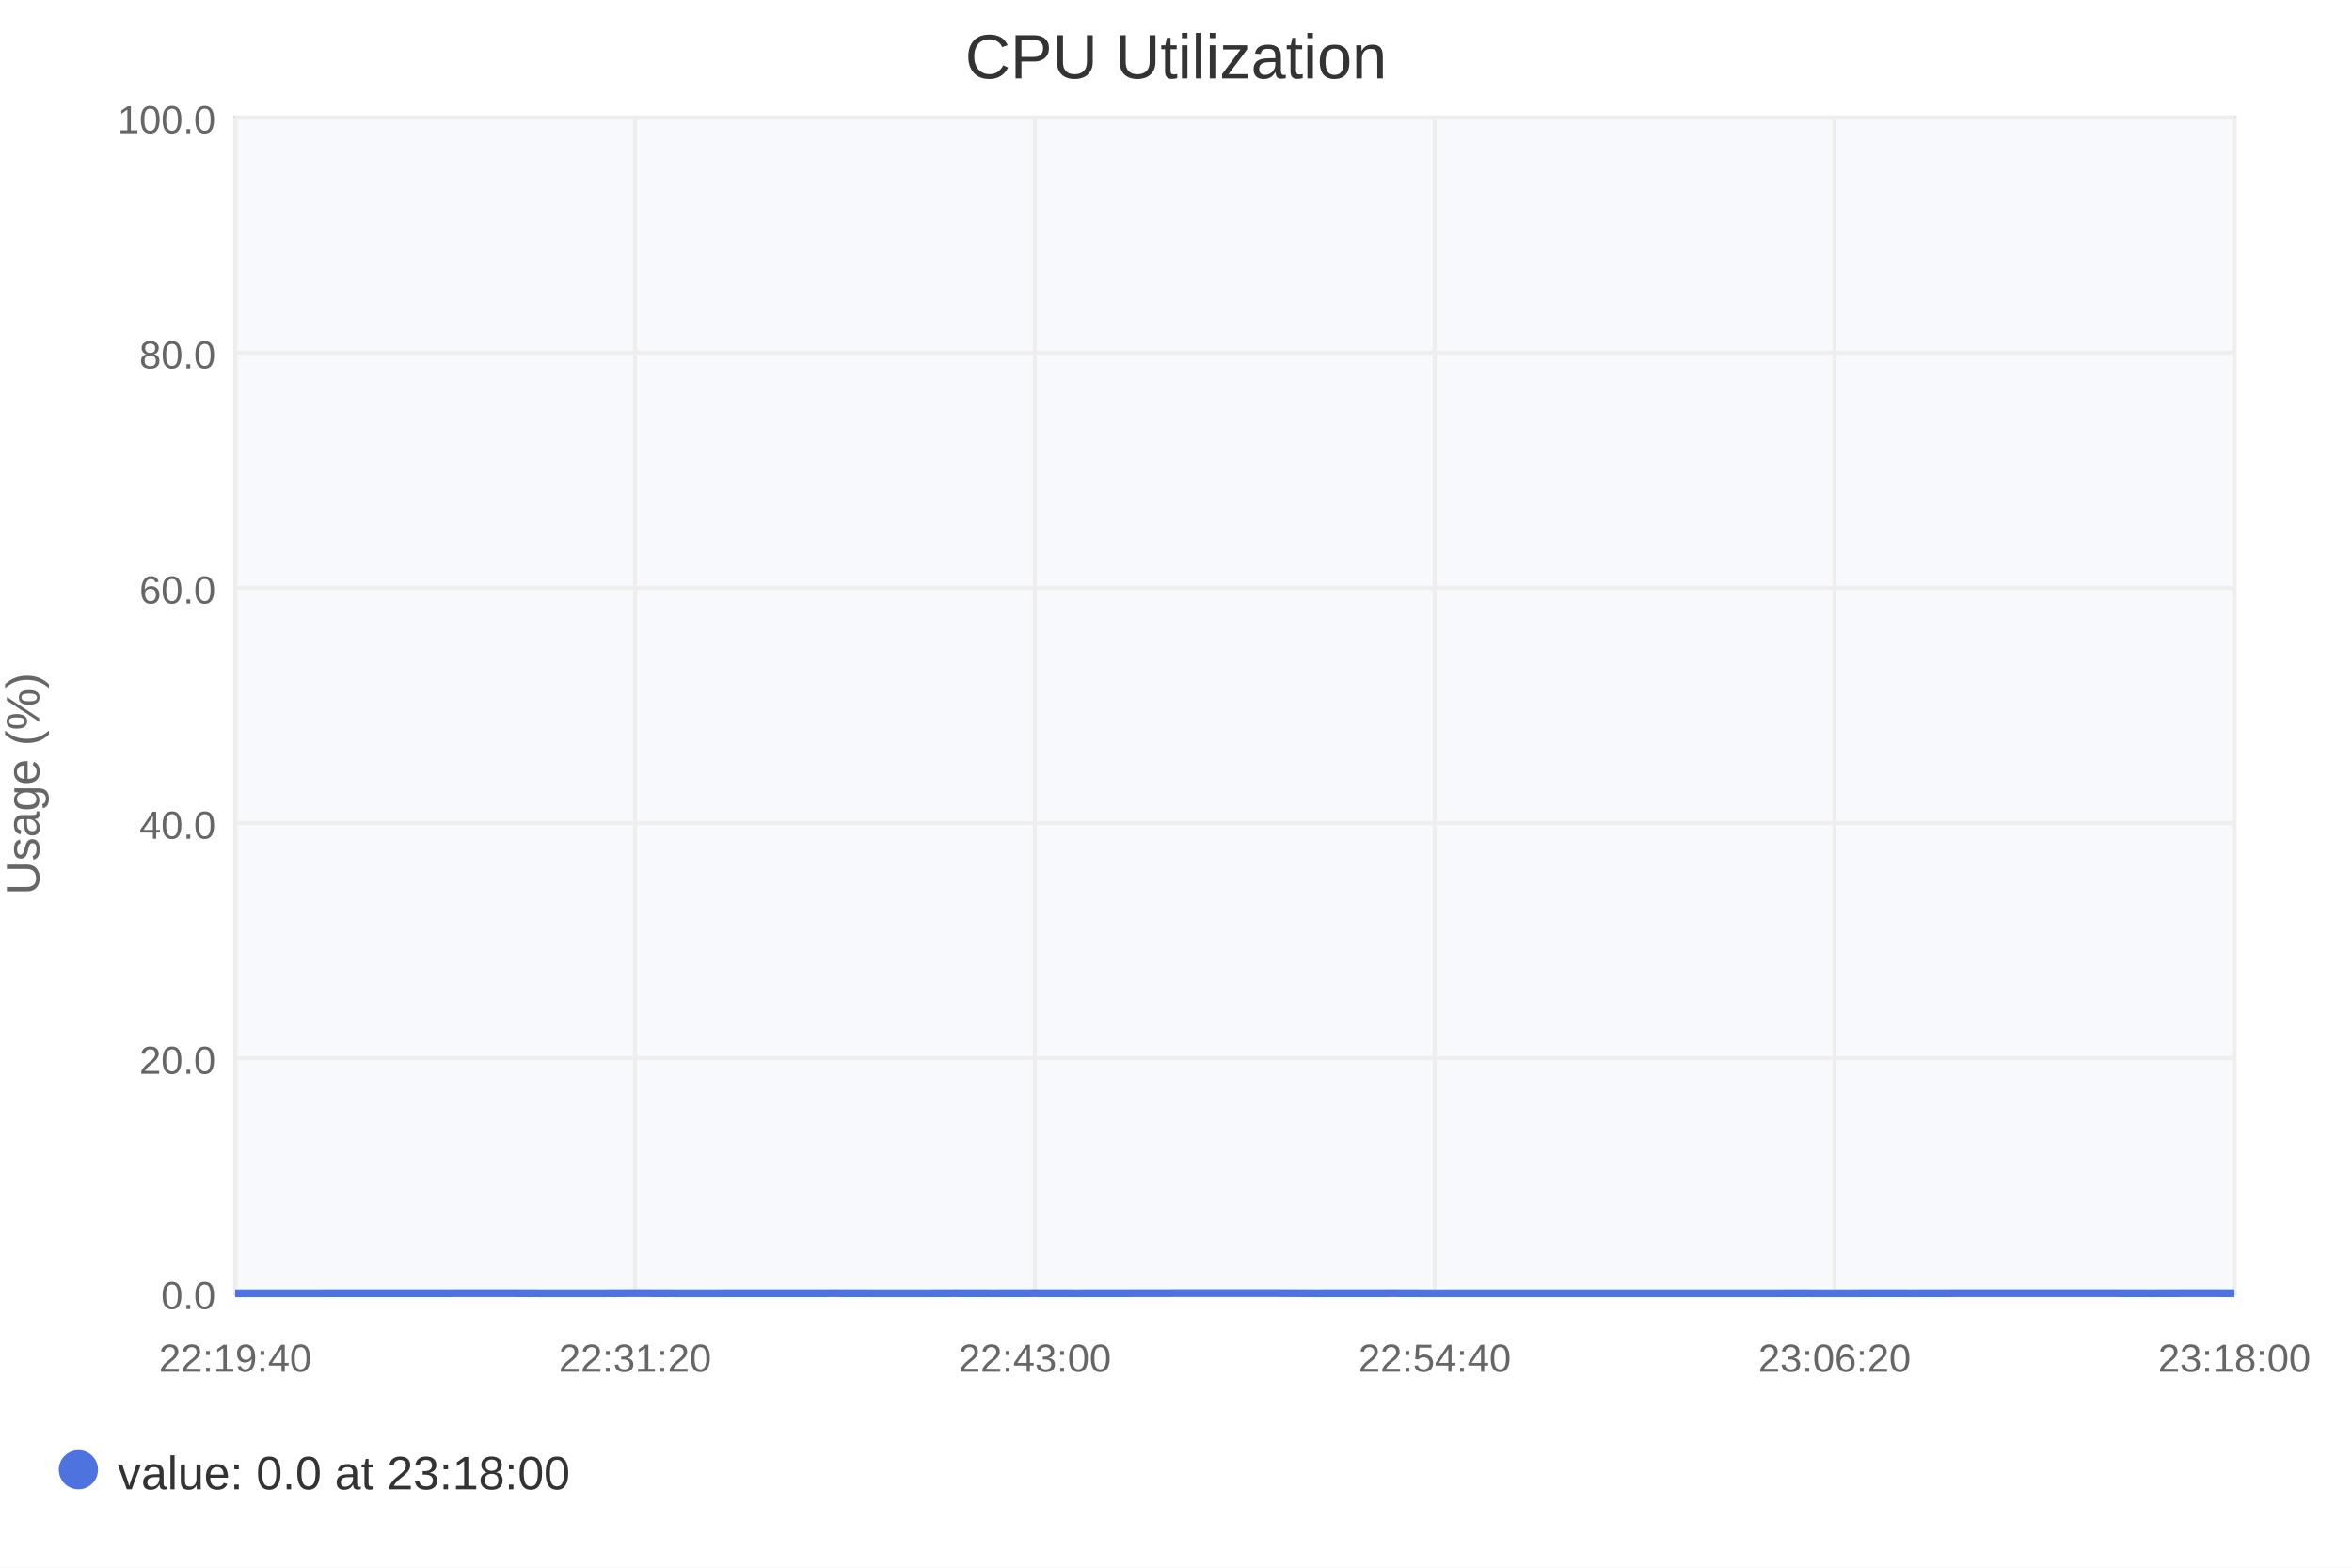
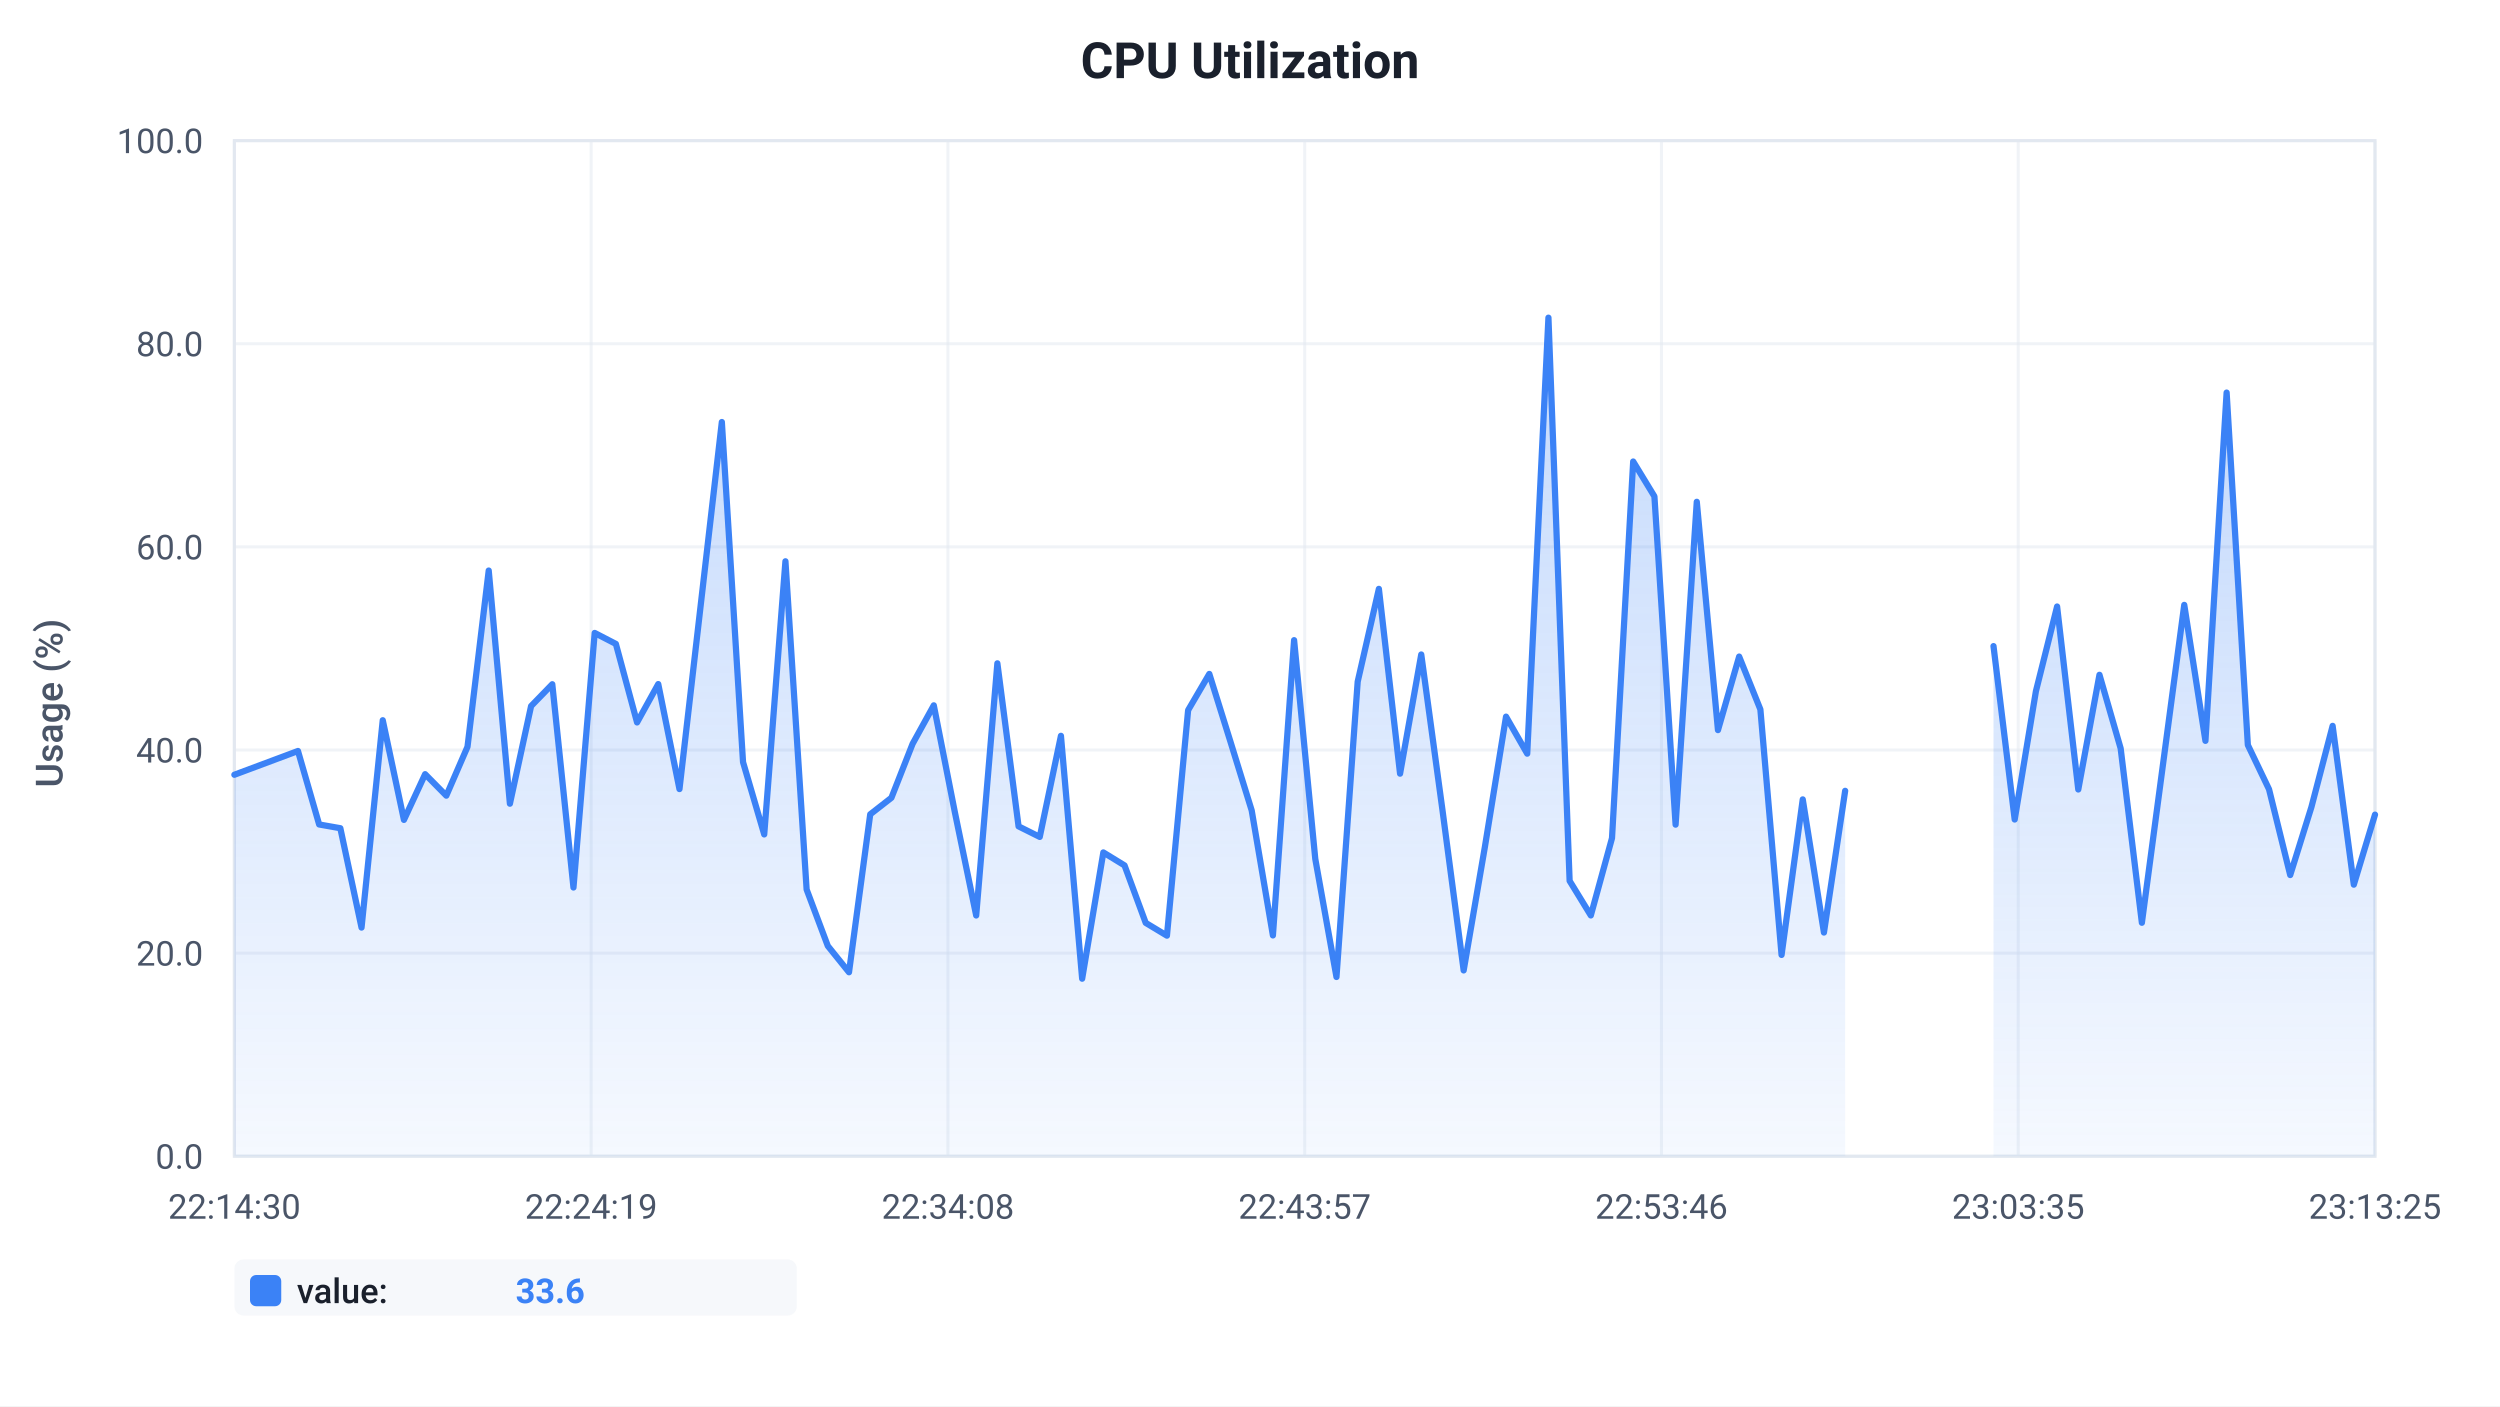
- <svg xmlns="http://www.w3.org/2000/svg" width="600" height="400" style="font-family: Arial, sans-serif;">
-   <rect width="600" height="400" fill="#ffffff" />
-   <g transform="translate(60,30)">
-     <rect width="510" height="300" fill="#f8f9fc" stroke="#ddd" />
-     <g stroke-width="1">
-       <line x1="0" y1="300" x2="510" y2="300" stroke="#eee" />
-       <text x="-5" y="304" text-anchor="end" font-size="10" fill="#666">0.0</text>
-       <line x1="0" y1="240" x2="510" y2="240" stroke="#eee" />
-       <text x="-5" y="244" text-anchor="end" font-size="10" fill="#666">20.0</text>
-       <line x1="0" y1="180" x2="510" y2="180" stroke="#eee" />
-       <text x="-5" y="184" text-anchor="end" font-size="10" fill="#666">40.0</text>
-       <line x1="0" y1="120" x2="510" y2="120" stroke="#eee" />
-       <text x="-5" y="124" text-anchor="end" font-size="10" fill="#666">60.0</text>
-       <line x1="0" y1="60" x2="510" y2="60" stroke="#eee" />
-       <text x="-5" y="64" text-anchor="end" font-size="10" fill="#666">80.0</text>
-       <line x1="0" y1="0" x2="510" y2="0" stroke="#eee" />
-       <text x="-5" y="4" text-anchor="end" font-size="10" fill="#666">100.0</text>
-     </g>
-     <g stroke-width="1">
-       <line x1="0" y1="0" x2="0" y2="300" stroke="#eee" />
-       <text x="0" y="320" text-anchor="middle" font-size="10" fill="#666">22:19:40</text>
-       <line x1="102" y1="0" x2="102" y2="300" stroke="#eee" />
-       <text x="102" y="320" text-anchor="middle" font-size="10" fill="#666">22:31:20</text>
-       <line x1="204" y1="0" x2="204" y2="300" stroke="#eee" />
-       <text x="204" y="320" text-anchor="middle" font-size="10" fill="#666">22:43:00</text>
-       <line x1="306" y1="0" x2="306" y2="300" stroke="#eee" />
-       <text x="306" y="320" text-anchor="middle" font-size="10" fill="#666">22:54:40</text>
-       <line x1="408" y1="0" x2="408" y2="300" stroke="#eee" />
-       <text x="408" y="320" text-anchor="middle" font-size="10" fill="#666">23:06:20</text>
-       <line x1="510" y1="0" x2="510" y2="300" stroke="#eee" />
-       <text x="510" y="320" text-anchor="middle" font-size="10" fill="#666">23:18:00</text>
-     </g>
-     <path d="M0.00,299.97 L10.20,299.97 L20.40,299.97 L30.60,299.96 L40.80,299.96 L51.00,299.96 L61.20,299.94 L71.40,299.95 L81.60,299.98 L91.80,299.98 L102.00,299.94 L112.20,299.97 L122.40,299.97 L132.60,299.96 L142.80,299.96 L153.00,299.95 L163.20,299.97 L173.40,299.98 L183.60,299.95 L193.80,299.97 L204.00,299.95 L214.20,299.97 L224.40,299.96 L234.60,299.94 L244.80,299.93 L255.00,299.92 L265.20,299.93 L275.40,299.97 L285.60,299.96 L295.80,299.95 L306.00,299.98 L316.20,299.97 L326.40,299.98 L336.60,299.98 L346.80,299.97 L357.00,299.97 L367.20,299.97 L377.40,299.97 L387.60,299.98 L397.80,299.96 L408.00,299.98 L418.20,299.96 L428.40,299.97 L438.60,299.95 L448.80,299.94 L459.00,299.95 L469.20,299.95 L479.40,299.95 L489.60,299.97 L499.80,299.94 L510.00,299.96" stroke="#4e73df" fill="none" stroke-width="2" stroke-linejoin="round" />
-     <circle id="point-value-0" cx="0.00" cy="299.97" r="5" fill="#4e73df" opacity="0" />
-     <circle id="point-value-1" cx="10.20" cy="299.97" r="5" fill="#4e73df" opacity="0" />
-     <circle id="point-value-2" cx="20.40" cy="299.97" r="5" fill="#4e73df" opacity="0" />
-     <circle id="point-value-3" cx="30.60" cy="299.96" r="5" fill="#4e73df" opacity="0" />
-     <circle id="point-value-4" cx="40.80" cy="299.96" r="5" fill="#4e73df" opacity="0" />
-     <circle id="point-value-5" cx="51.00" cy="299.96" r="5" fill="#4e73df" opacity="0" />
-     <circle id="point-value-6" cx="61.20" cy="299.94" r="5" fill="#4e73df" opacity="0" />
-     <circle id="point-value-7" cx="71.40" cy="299.95" r="5" fill="#4e73df" opacity="0" />
-     <circle id="point-value-8" cx="81.60" cy="299.98" r="5" fill="#4e73df" opacity="0" />
-     <circle id="point-value-9" cx="91.80" cy="299.98" r="5" fill="#4e73df" opacity="0" />
-     <circle id="point-value-10" cx="102.00" cy="299.94" r="5" fill="#4e73df" opacity="0" />
-     <circle id="point-value-11" cx="112.20" cy="299.97" r="5" fill="#4e73df" opacity="0" />
-     <circle id="point-value-12" cx="122.40" cy="299.97" r="5" fill="#4e73df" opacity="0" />
-     <circle id="point-value-13" cx="132.60" cy="299.96" r="5" fill="#4e73df" opacity="0" />
-     <circle id="point-value-14" cx="142.80" cy="299.96" r="5" fill="#4e73df" opacity="0" />
-     <circle id="point-value-15" cx="153.00" cy="299.95" r="5" fill="#4e73df" opacity="0" />
-     <circle id="point-value-16" cx="163.20" cy="299.97" r="5" fill="#4e73df" opacity="0" />
-     <circle id="point-value-17" cx="173.40" cy="299.98" r="5" fill="#4e73df" opacity="0" />
-     <circle id="point-value-18" cx="183.60" cy="299.95" r="5" fill="#4e73df" opacity="0" />
-     <circle id="point-value-19" cx="193.80" cy="299.97" r="5" fill="#4e73df" opacity="0" />
-     <circle id="point-value-20" cx="204.00" cy="299.95" r="5" fill="#4e73df" opacity="0" />
-     <circle id="point-value-21" cx="214.20" cy="299.97" r="5" fill="#4e73df" opacity="0" />
-     <circle id="point-value-22" cx="224.40" cy="299.96" r="5" fill="#4e73df" opacity="0" />
-     <circle id="point-value-23" cx="234.60" cy="299.94" r="5" fill="#4e73df" opacity="0" />
-     <circle id="point-value-24" cx="244.80" cy="299.93" r="5" fill="#4e73df" opacity="0" />
-     <circle id="point-value-25" cx="255.00" cy="299.92" r="5" fill="#4e73df" opacity="0" />
-     <circle id="point-value-26" cx="265.20" cy="299.93" r="5" fill="#4e73df" opacity="0" />
-     <circle id="point-value-27" cx="275.40" cy="299.97" r="5" fill="#4e73df" opacity="0" />
-     <circle id="point-value-28" cx="285.60" cy="299.96" r="5" fill="#4e73df" opacity="0" />
-     <circle id="point-value-29" cx="295.80" cy="299.95" r="5" fill="#4e73df" opacity="0" />
-     <circle id="point-value-30" cx="306.00" cy="299.98" r="5" fill="#4e73df" opacity="0" />
-     <circle id="point-value-31" cx="316.20" cy="299.97" r="5" fill="#4e73df" opacity="0" />
-     <circle id="point-value-32" cx="326.40" cy="299.98" r="5" fill="#4e73df" opacity="0" />
-     <circle id="point-value-33" cx="336.60" cy="299.98" r="5" fill="#4e73df" opacity="0" />
-     <circle id="point-value-34" cx="346.80" cy="299.97" r="5" fill="#4e73df" opacity="0" />
-     <circle id="point-value-35" cx="357.00" cy="299.97" r="5" fill="#4e73df" opacity="0" />
-     <circle id="point-value-36" cx="367.20" cy="299.97" r="5" fill="#4e73df" opacity="0" />
-     <circle id="point-value-37" cx="377.40" cy="299.97" r="5" fill="#4e73df" opacity="0" />
-     <circle id="point-value-38" cx="387.60" cy="299.98" r="5" fill="#4e73df" opacity="0" />
-     <circle id="point-value-39" cx="397.80" cy="299.96" r="5" fill="#4e73df" opacity="0" />
-     <circle id="point-value-40" cx="408.00" cy="299.98" r="5" fill="#4e73df" opacity="0" />
-     <circle id="point-value-41" cx="418.20" cy="299.96" r="5" fill="#4e73df" opacity="0" />
-     <circle id="point-value-42" cx="428.40" cy="299.97" r="5" fill="#4e73df" opacity="0" />
-     <circle id="point-value-43" cx="438.60" cy="299.95" r="5" fill="#4e73df" opacity="0" />
-     <circle id="point-value-44" cx="448.80" cy="299.94" r="5" fill="#4e73df" opacity="0" />
-     <circle id="point-value-45" cx="459.00" cy="299.95" r="5" fill="#4e73df" opacity="0" />
-     <circle id="point-value-46" cx="469.20" cy="299.95" r="5" fill="#4e73df" opacity="0" />
-     <circle id="point-value-47" cx="479.40" cy="299.95" r="5" fill="#4e73df" opacity="0" />
-     <circle id="point-value-48" cx="489.60" cy="299.97" r="5" fill="#4e73df" opacity="0" />
-     <circle id="point-value-49" cx="499.80" cy="299.94" r="5" fill="#4e73df" opacity="0" />
-     <circle id="point-value-50" cx="510.00" cy="299.96" r="5" fill="#4e73df" opacity="0" />
+ <svg xmlns="http://www.w3.org/2000/svg" viewBox="0 0 800 450" style="font-family: -apple-system, BlinkMacSystemFont, 'Segoe UI', Roboto, sans-serif; width: 100%; height: 100%;" preserveAspectRatio="xMidYMid meet">
+   <rect width="100%" height="100%" fill="#ffffff" />
+   <g transform="translate(75,45)">
+     <rect width="685" height="325" fill="#ffffff" stroke="#e2e8f0" stroke-width="1" />
+     <line x1="0" y1="325.00" x2="685" y2="325.00" stroke="#e2e8f0" stroke-width="1" opacity="0.5" />
+     <text x="-10" y="329.00" text-anchor="end" font-size="11" fill="#4a5568">0.0</text>
+     <line x1="0" y1="260.00" x2="685" y2="260.00" stroke="#e2e8f0" stroke-width="1" opacity="0.5" />
+     <text x="-10" y="264.00" text-anchor="end" font-size="11" fill="#4a5568">20.0</text>
+     <line x1="0" y1="195.00" x2="685" y2="195.00" stroke="#e2e8f0" stroke-width="1" opacity="0.5" />
+     <text x="-10" y="199.00" text-anchor="end" font-size="11" fill="#4a5568">40.0</text>
+     <line x1="0" y1="130.00" x2="685" y2="130.00" stroke="#e2e8f0" stroke-width="1" opacity="0.5" />
+     <text x="-10" y="134.00" text-anchor="end" font-size="11" fill="#4a5568">60.0</text>
+     <line x1="0" y1="65.00" x2="685" y2="65.00" stroke="#e2e8f0" stroke-width="1" opacity="0.5" />
+     <text x="-10" y="69.00" text-anchor="end" font-size="11" fill="#4a5568">80.0</text>
+     <line x1="0" y1="0.00" x2="685" y2="0.00" stroke="#e2e8f0" stroke-width="1" opacity="0.5" />
+     <text x="-10" y="4.00" text-anchor="end" font-size="11" fill="#4a5568">100.0</text>
+     <line x1="0.00" y1="0" x2="0.00" y2="325" stroke="#e2e8f0" stroke-width="1" opacity="0.5" />
+     <text x="0.00" y="345" text-anchor="middle" font-size="11" fill="#4a5568">22:14:30</text>
+     <line x1="114.17" y1="0" x2="114.17" y2="325" stroke="#e2e8f0" stroke-width="1" opacity="0.5" />
+     <text x="114.17" y="345" text-anchor="middle" font-size="11" fill="#4a5568">22:24:19</text>
+     <line x1="228.33" y1="0" x2="228.33" y2="325" stroke="#e2e8f0" stroke-width="1" opacity="0.5" />
+     <text x="228.33" y="345" text-anchor="middle" font-size="11" fill="#4a5568">22:34:08</text>
+     <line x1="342.50" y1="0" x2="342.50" y2="325" stroke="#e2e8f0" stroke-width="1" opacity="0.5" />
+     <text x="342.50" y="345" text-anchor="middle" font-size="11" fill="#4a5568">22:43:57</text>
+     <line x1="456.67" y1="0" x2="456.67" y2="325" stroke="#e2e8f0" stroke-width="1" opacity="0.5" />
+     <text x="456.67" y="345" text-anchor="middle" font-size="11" fill="#4a5568">22:53:46</text>
+     <line x1="570.83" y1="0" x2="570.83" y2="325" stroke="#e2e8f0" stroke-width="1" opacity="0.5" />
+     <text x="570.83" y="345" text-anchor="middle" font-size="11" fill="#4a5568">23:03:35</text>
+     <line x1="685.00" y1="0" x2="685.00" y2="325" stroke="#e2e8f0" stroke-width="1" opacity="0.5" />
+     <text x="685.00" y="345" text-anchor="middle" font-size="11" fill="#4a5568">23:13:25</text>
+     <defs>
+       <linearGradient id="g0-0" x1="0%" y1="0%" x2="0%" y2="100%">
+         <stop offset="0%" style="stop-color:#3b82f6;stop-opacity:0.3" />
+         <stop offset="100%" style="stop-color:#3b82f6;stop-opacity:0.05" />
+       </linearGradient>
+     </defs>
+     <path d="M0.00,325 L0.00,202.92 L20.35,195.32 L27.13,218.83 L33.91,220.03 L40.69,251.82 L47.48,185.48 L54.26,217.36 L61.04,202.74 L67.82,209.61 L74.60,193.97 L81.39,137.58 L88.17,212.18 L94.95,180.94 L101.73,173.96 L108.51,239.00 L115.30,157.54 L122.08,161.05 L128.86,186.18 L135.64,173.91 L142.43,207.50 L155.99,90.05 L162.77,198.88 L169.55,222.01 L176.34,134.62 L183.12,239.64 L189.90,257.70 L196.68,266.12 L203.47,215.58 L210.25,210.29 L217.03,193.02 L223.81,180.71 L230.59,215.09 L237.38,247.95 L244.16,167.27 L250.94,219.43 L257.72,222.81 L264.50,190.47 L271.29,268.18 L278.07,227.78 L284.85,231.93 L291.63,250.32 L298.42,254.41 L305.20,182.26 L311.98,170.66 L318.76,192.39 L325.54,214.34 L332.33,254.33 L339.11,159.86 L345.89,229.86 L352.67,267.63 L359.46,173.13 L366.24,143.44 L373.02,202.57 L379.80,164.44 L386.58,214.16 L393.37,265.53 L400.15,226.09 L406.93,184.33 L413.71,196.17 L420.50,56.66 L427.28,236.88 L434.06,247.94 L440.84,223.20 L447.62,102.69 L454.41,113.84 L461.19,218.88 L467.97,115.58 L474.75,188.63 L481.53,165.11 L488.32,182.01 L495.10,260.57 L501.88,210.81 L508.66,253.41 L515.45,208.07 L515.45,325 Z" fill="url(#g0-0)" />
+     <path d="M0.00,202.92 L20.35,195.32 L27.13,218.83 L33.91,220.03 L40.69,251.82 L47.48,185.48 L54.26,217.36 L61.04,202.74 L67.82,209.61 L74.60,193.97 L81.39,137.58 L88.17,212.18 L94.95,180.94 L101.73,173.96 L108.51,239.00 L115.30,157.54 L122.08,161.05 L128.86,186.18 L135.64,173.91 L142.43,207.50 L155.99,90.05 L162.77,198.88 L169.55,222.01 L176.34,134.62 L183.12,239.64 L189.90,257.70 L196.68,266.12 L203.47,215.58 L210.25,210.29 L217.03,193.02 L223.81,180.71 L230.59,215.09 L237.38,247.95 L244.16,167.27 L250.94,219.43 L257.72,222.81 L264.50,190.47 L271.29,268.18 L278.07,227.78 L284.85,231.93 L291.63,250.32 L298.42,254.41 L305.20,182.26 L311.98,170.66 L318.76,192.39 L325.54,214.34 L332.33,254.33 L339.11,159.86 L345.89,229.86 L352.67,267.63 L359.46,173.13 L366.24,143.44 L373.02,202.57 L379.80,164.44 L386.58,214.16 L393.37,265.53 L400.15,226.09 L406.93,184.33 L413.71,196.17 L420.50,56.66 L427.28,236.88 L434.06,247.94 L440.84,223.20 L447.62,102.69 L454.41,113.84 L461.19,218.88 L467.97,115.58 L474.75,188.63 L481.53,165.11 L488.32,182.01 L495.10,260.57 L501.88,210.81 L508.66,253.41 L515.45,208.07" stroke="#3b82f6" fill="none" stroke-width="2" stroke-linejoin="round" stroke-linecap="round" />
+     <defs>
+       <linearGradient id="g0-1" x1="0%" y1="0%" x2="0%" y2="100%">
+         <stop offset="0%" style="stop-color:#3b82f6;stop-opacity:0.3" />
+         <stop offset="100%" style="stop-color:#3b82f6;stop-opacity:0.05" />
+       </linearGradient>
+     </defs>
+     <path d="M562.92,325 L562.92,161.76 L569.70,217.24 L576.49,176.20 L583.27,149.09 L590.05,207.63 L596.83,170.94 L603.61,194.49 L610.40,250.28 L623.96,148.57 L630.74,192.07 L637.52,80.63 L644.31,193.40 L651.09,207.57 L657.87,235.01 L664.65,213.27 L671.44,187.28 L678.22,238.09 L685.00,215.69 L685.00,325 Z" fill="url(#g0-1)" />
+     <path d="M562.92,161.76 L569.70,217.24 L576.49,176.20 L583.27,149.09 L590.05,207.63 L596.83,170.94 L603.61,194.49 L610.40,250.28 L623.96,148.57 L630.74,192.07 L637.52,80.63 L644.31,193.40 L651.09,207.57 L657.87,235.01 L664.65,213.27 L671.44,187.28 L678.22,238.09 L685.00,215.69" stroke="#3b82f6" fill="none" stroke-width="2" stroke-linejoin="round" stroke-linecap="round" />
+     <circle id="p-value-0" cx="0.00" cy="202.92" r="4" fill="#3b82f6" opacity="0" style="cursor: pointer;" />
+     <circle id="p-value-1" cx="20.35" cy="195.32" r="4" fill="#3b82f6" opacity="0" style="cursor: pointer;" />
+     <circle id="p-value-2" cx="27.13" cy="218.83" r="4" fill="#3b82f6" opacity="0" style="cursor: pointer;" />
+     <circle id="p-value-3" cx="33.91" cy="220.03" r="4" fill="#3b82f6" opacity="0" style="cursor: pointer;" />
+     <circle id="p-value-4" cx="40.69" cy="251.82" r="4" fill="#3b82f6" opacity="0" style="cursor: pointer;" />
+     <circle id="p-value-5" cx="47.48" cy="185.48" r="4" fill="#3b82f6" opacity="0" style="cursor: pointer;" />
+     <circle id="p-value-6" cx="54.26" cy="217.36" r="4" fill="#3b82f6" opacity="0" style="cursor: pointer;" />
+     <circle id="p-value-7" cx="61.04" cy="202.74" r="4" fill="#3b82f6" opacity="0" style="cursor: pointer;" />
+     <circle id="p-value-8" cx="67.82" cy="209.61" r="4" fill="#3b82f6" opacity="0" style="cursor: pointer;" />
+     <circle id="p-value-9" cx="74.60" cy="193.97" r="4" fill="#3b82f6" opacity="0" style="cursor: pointer;" />
+     <circle id="p-value-10" cx="81.39" cy="137.58" r="4" fill="#3b82f6" opacity="0" style="cursor: pointer;" />
+     <circle id="p-value-11" cx="88.17" cy="212.18" r="4" fill="#3b82f6" opacity="0" style="cursor: pointer;" />
+     <circle id="p-value-12" cx="94.95" cy="180.94" r="4" fill="#3b82f6" opacity="0" style="cursor: pointer;" />
+     <circle id="p-value-13" cx="101.73" cy="173.96" r="4" fill="#3b82f6" opacity="0" style="cursor: pointer;" />
+     <circle id="p-value-14" cx="108.51" cy="239.00" r="4" fill="#3b82f6" opacity="0" style="cursor: pointer;" />
+     <circle id="p-value-15" cx="115.30" cy="157.54" r="4" fill="#3b82f6" opacity="0" style="cursor: pointer;" />
+     <circle id="p-value-16" cx="122.08" cy="161.05" r="4" fill="#3b82f6" opacity="0" style="cursor: pointer;" />
+     <circle id="p-value-17" cx="128.86" cy="186.18" r="4" fill="#3b82f6" opacity="0" style="cursor: pointer;" />
+     <circle id="p-value-18" cx="135.64" cy="173.91" r="4" fill="#3b82f6" opacity="0" style="cursor: pointer;" />
+     <circle id="p-value-19" cx="142.43" cy="207.50" r="4" fill="#3b82f6" opacity="0" style="cursor: pointer;" />
+     <circle id="p-value-20" cx="155.99" cy="90.05" r="4" fill="#3b82f6" opacity="0" style="cursor: pointer;" />
+     <circle id="p-value-21" cx="162.77" cy="198.88" r="4" fill="#3b82f6" opacity="0" style="cursor: pointer;" />
+     <circle id="p-value-22" cx="169.55" cy="222.01" r="4" fill="#3b82f6" opacity="0" style="cursor: pointer;" />
+     <circle id="p-value-23" cx="176.34" cy="134.62" r="4" fill="#3b82f6" opacity="0" style="cursor: pointer;" />
+     <circle id="p-value-24" cx="183.12" cy="239.64" r="4" fill="#3b82f6" opacity="0" style="cursor: pointer;" />
+     <circle id="p-value-25" cx="189.90" cy="257.70" r="4" fill="#3b82f6" opacity="0" style="cursor: pointer;" />
+     <circle id="p-value-26" cx="196.68" cy="266.12" r="4" fill="#3b82f6" opacity="0" style="cursor: pointer;" />
+     <circle id="p-value-27" cx="203.47" cy="215.58" r="4" fill="#3b82f6" opacity="0" style="cursor: pointer;" />
+     <circle id="p-value-28" cx="210.25" cy="210.29" r="4" fill="#3b82f6" opacity="0" style="cursor: pointer;" />
+     <circle id="p-value-29" cx="217.03" cy="193.02" r="4" fill="#3b82f6" opacity="0" style="cursor: pointer;" />
+     <circle id="p-value-30" cx="223.81" cy="180.71" r="4" fill="#3b82f6" opacity="0" style="cursor: pointer;" />
+     <circle id="p-value-31" cx="230.59" cy="215.09" r="4" fill="#3b82f6" opacity="0" style="cursor: pointer;" />
+     <circle id="p-value-32" cx="237.38" cy="247.95" r="4" fill="#3b82f6" opacity="0" style="cursor: pointer;" />
+     <circle id="p-value-33" cx="244.16" cy="167.27" r="4" fill="#3b82f6" opacity="0" style="cursor: pointer;" />
+     <circle id="p-value-34" cx="250.94" cy="219.43" r="4" fill="#3b82f6" opacity="0" style="cursor: pointer;" />
+     <circle id="p-value-35" cx="257.72" cy="222.81" r="4" fill="#3b82f6" opacity="0" style="cursor: pointer;" />
+     <circle id="p-value-36" cx="264.50" cy="190.47" r="4" fill="#3b82f6" opacity="0" style="cursor: pointer;" />
+     <circle id="p-value-37" cx="271.29" cy="268.18" r="4" fill="#3b82f6" opacity="0" style="cursor: pointer;" />
+     <circle id="p-value-38" cx="278.07" cy="227.78" r="4" fill="#3b82f6" opacity="0" style="cursor: pointer;" />
+     <circle id="p-value-39" cx="284.85" cy="231.93" r="4" fill="#3b82f6" opacity="0" style="cursor: pointer;" />
+     <circle id="p-value-40" cx="291.63" cy="250.32" r="4" fill="#3b82f6" opacity="0" style="cursor: pointer;" />
+     <circle id="p-value-41" cx="298.42" cy="254.41" r="4" fill="#3b82f6" opacity="0" style="cursor: pointer;" />
+     <circle id="p-value-42" cx="305.20" cy="182.26" r="4" fill="#3b82f6" opacity="0" style="cursor: pointer;" />
+     <circle id="p-value-43" cx="311.98" cy="170.66" r="4" fill="#3b82f6" opacity="0" style="cursor: pointer;" />
+     <circle id="p-value-44" cx="318.76" cy="192.39" r="4" fill="#3b82f6" opacity="0" style="cursor: pointer;" />
+     <circle id="p-value-45" cx="325.54" cy="214.34" r="4" fill="#3b82f6" opacity="0" style="cursor: pointer;" />
+     <circle id="p-value-46" cx="332.33" cy="254.33" r="4" fill="#3b82f6" opacity="0" style="cursor: pointer;" />
+     <circle id="p-value-47" cx="339.11" cy="159.86" r="4" fill="#3b82f6" opacity="0" style="cursor: pointer;" />
+     <circle id="p-value-48" cx="345.89" cy="229.86" r="4" fill="#3b82f6" opacity="0" style="cursor: pointer;" />
+     <circle id="p-value-49" cx="352.67" cy="267.63" r="4" fill="#3b82f6" opacity="0" style="cursor: pointer;" />
+     <circle id="p-value-50" cx="359.46" cy="173.13" r="4" fill="#3b82f6" opacity="0" style="cursor: pointer;" />
+     <circle id="p-value-51" cx="366.24" cy="143.44" r="4" fill="#3b82f6" opacity="0" style="cursor: pointer;" />
+     <circle id="p-value-52" cx="373.02" cy="202.57" r="4" fill="#3b82f6" opacity="0" style="cursor: pointer;" />
+     <circle id="p-value-53" cx="379.80" cy="164.44" r="4" fill="#3b82f6" opacity="0" style="cursor: pointer;" />
+     <circle id="p-value-54" cx="386.58" cy="214.16" r="4" fill="#3b82f6" opacity="0" style="cursor: pointer;" />
+     <circle id="p-value-55" cx="393.37" cy="265.53" r="4" fill="#3b82f6" opacity="0" style="cursor: pointer;" />
+     <circle id="p-value-56" cx="400.15" cy="226.09" r="4" fill="#3b82f6" opacity="0" style="cursor: pointer;" />
+     <circle id="p-value-57" cx="406.93" cy="184.33" r="4" fill="#3b82f6" opacity="0" style="cursor: pointer;" />
+     <circle id="p-value-58" cx="413.71" cy="196.17" r="4" fill="#3b82f6" opacity="0" style="cursor: pointer;" />
+     <circle id="p-value-59" cx="420.50" cy="56.66" r="4" fill="#3b82f6" opacity="0" style="cursor: pointer;" />
+     <circle id="p-value-60" cx="427.28" cy="236.88" r="4" fill="#3b82f6" opacity="0" style="cursor: pointer;" />
+     <circle id="p-value-61" cx="434.06" cy="247.94" r="4" fill="#3b82f6" opacity="0" style="cursor: pointer;" />
+     <circle id="p-value-62" cx="440.84" cy="223.20" r="4" fill="#3b82f6" opacity="0" style="cursor: pointer;" />
+     <circle id="p-value-63" cx="447.62" cy="102.69" r="4" fill="#3b82f6" opacity="0" style="cursor: pointer;" />
+     <circle id="p-value-64" cx="454.41" cy="113.84" r="4" fill="#3b82f6" opacity="0" style="cursor: pointer;" />
+     <circle id="p-value-65" cx="461.19" cy="218.88" r="4" fill="#3b82f6" opacity="0" style="cursor: pointer;" />
+     <circle id="p-value-66" cx="467.97" cy="115.58" r="4" fill="#3b82f6" opacity="0" style="cursor: pointer;" />
+     <circle id="p-value-67" cx="474.75" cy="188.63" r="4" fill="#3b82f6" opacity="0" style="cursor: pointer;" />
+     <circle id="p-value-68" cx="481.53" cy="165.11" r="4" fill="#3b82f6" opacity="0" style="cursor: pointer;" />
+     <circle id="p-value-69" cx="488.32" cy="182.01" r="4" fill="#3b82f6" opacity="0" style="cursor: pointer;" />
+     <circle id="p-value-70" cx="495.10" cy="260.57" r="4" fill="#3b82f6" opacity="0" style="cursor: pointer;" />
+     <circle id="p-value-71" cx="501.88" cy="210.81" r="4" fill="#3b82f6" opacity="0" style="cursor: pointer;" />
+     <circle id="p-value-72" cx="508.66" cy="253.41" r="4" fill="#3b82f6" opacity="0" style="cursor: pointer;" />
+     <circle id="p-value-73" cx="515.45" cy="208.07" r="4" fill="#3b82f6" opacity="0" style="cursor: pointer;" />
+     <circle id="p-value-74" cx="562.92" cy="161.76" r="4" fill="#3b82f6" opacity="0" style="cursor: pointer;" />
+     <circle id="p-value-75" cx="569.70" cy="217.24" r="4" fill="#3b82f6" opacity="0" style="cursor: pointer;" />
+     <circle id="p-value-76" cx="576.49" cy="176.20" r="4" fill="#3b82f6" opacity="0" style="cursor: pointer;" />
+     <circle id="p-value-77" cx="583.27" cy="149.09" r="4" fill="#3b82f6" opacity="0" style="cursor: pointer;" />
+     <circle id="p-value-78" cx="590.05" cy="207.63" r="4" fill="#3b82f6" opacity="0" style="cursor: pointer;" />
+     <circle id="p-value-79" cx="596.83" cy="170.94" r="4" fill="#3b82f6" opacity="0" style="cursor: pointer;" />
+     <circle id="p-value-80" cx="603.61" cy="194.49" r="4" fill="#3b82f6" opacity="0" style="cursor: pointer;" />
+     <circle id="p-value-81" cx="610.40" cy="250.28" r="4" fill="#3b82f6" opacity="0" style="cursor: pointer;" />
+     <circle id="p-value-82" cx="623.96" cy="148.57" r="4" fill="#3b82f6" opacity="0" style="cursor: pointer;" />
+     <circle id="p-value-83" cx="630.74" cy="192.07" r="4" fill="#3b82f6" opacity="0" style="cursor: pointer;" />
+     <circle id="p-value-84" cx="637.52" cy="80.63" r="4" fill="#3b82f6" opacity="0" style="cursor: pointer;" />
+     <circle id="p-value-85" cx="644.31" cy="193.40" r="4" fill="#3b82f6" opacity="0" style="cursor: pointer;" />
+     <circle id="p-value-86" cx="651.09" cy="207.57" r="4" fill="#3b82f6" opacity="0" style="cursor: pointer;" />
+     <circle id="p-value-87" cx="657.87" cy="235.01" r="4" fill="#3b82f6" opacity="0" style="cursor: pointer;" />
+     <circle id="p-value-88" cx="664.65" cy="213.27" r="4" fill="#3b82f6" opacity="0" style="cursor: pointer;" />
+     <circle id="p-value-89" cx="671.44" cy="187.28" r="4" fill="#3b82f6" opacity="0" style="cursor: pointer;" />
+     <circle id="p-value-90" cx="678.22" cy="238.09" r="4" fill="#3b82f6" opacity="0" style="cursor: pointer;" />
+     <circle id="p-value-91" cx="685.00" cy="215.69" r="4" fill="#3b82f6" opacity="0" style="cursor: pointer;" />
+   </g>
+   <text x="400" y="25" text-anchor="middle" font-size="16" font-weight="600" fill="#1a202c">CPU Utilization</text>
+   <text x="20" y="225" text-anchor="middle" transform="rotate(-90,20,225)" font-size="12" font-weight="500" fill="#4a5568">Usage (%)</text>
+   <g font-size="11">
+     <rect x="75" y="403" width="180" height="18" fill="#e2e8f0" opacity="0.3" rx="3" />
+     <rect x="80" y="408" width="10" height="10" fill="#3b82f6" rx="2" />
+     <text x="95" y="417" fill="#1a202c" font-weight="500">value:</text>
+     <text x="165" y="417" fill="#3b82f6" font-weight="600">33.6</text>
  </g>
  <g id="tooltip" visibility="hidden">
-     <rect x="0" y="0" width="150" height="40" fill="#333" opacity="0.8" rx="5" />
-     <text x="5" y="15" font-size="10" fill="#fff" id="tooltip-series" />
-     <text x="5" y="30" font-size="10" fill="#fff" id="tooltip-value" />
-   </g>
-   <text x="300" y="20" text-anchor="middle" font-size="16" fill="#333">CPU Utilization</text>
-   <text x="10" y="200" text-anchor="middle" transform="rotate(-90,10,200)" font-size="12" fill="#666">Usage (%)</text>
-   <g font-size="12">
-     <circle cx="20" cy="375" r="5" fill="#4e73df" />
-     <text x="30" y="380" fill="#333">value: 0.0 at 23:18:00</text>
+     <rect x="0" y="0" width="160" height="50" fill="#ffffff" opacity="0.98" rx="6" stroke="#e2e8f0" stroke-width="1" style="filter: drop-shadow(0px 2px 4px rgba(0,0,0,0.1))" />
+     <text x="8" y="18" font-size="11" fill="#4a5568" id="tooltip-series" />
+     <text x="8" y="35" font-size="12" font-weight="600" fill="#1a202c" id="tooltip-value" />
  </g>
</svg>
